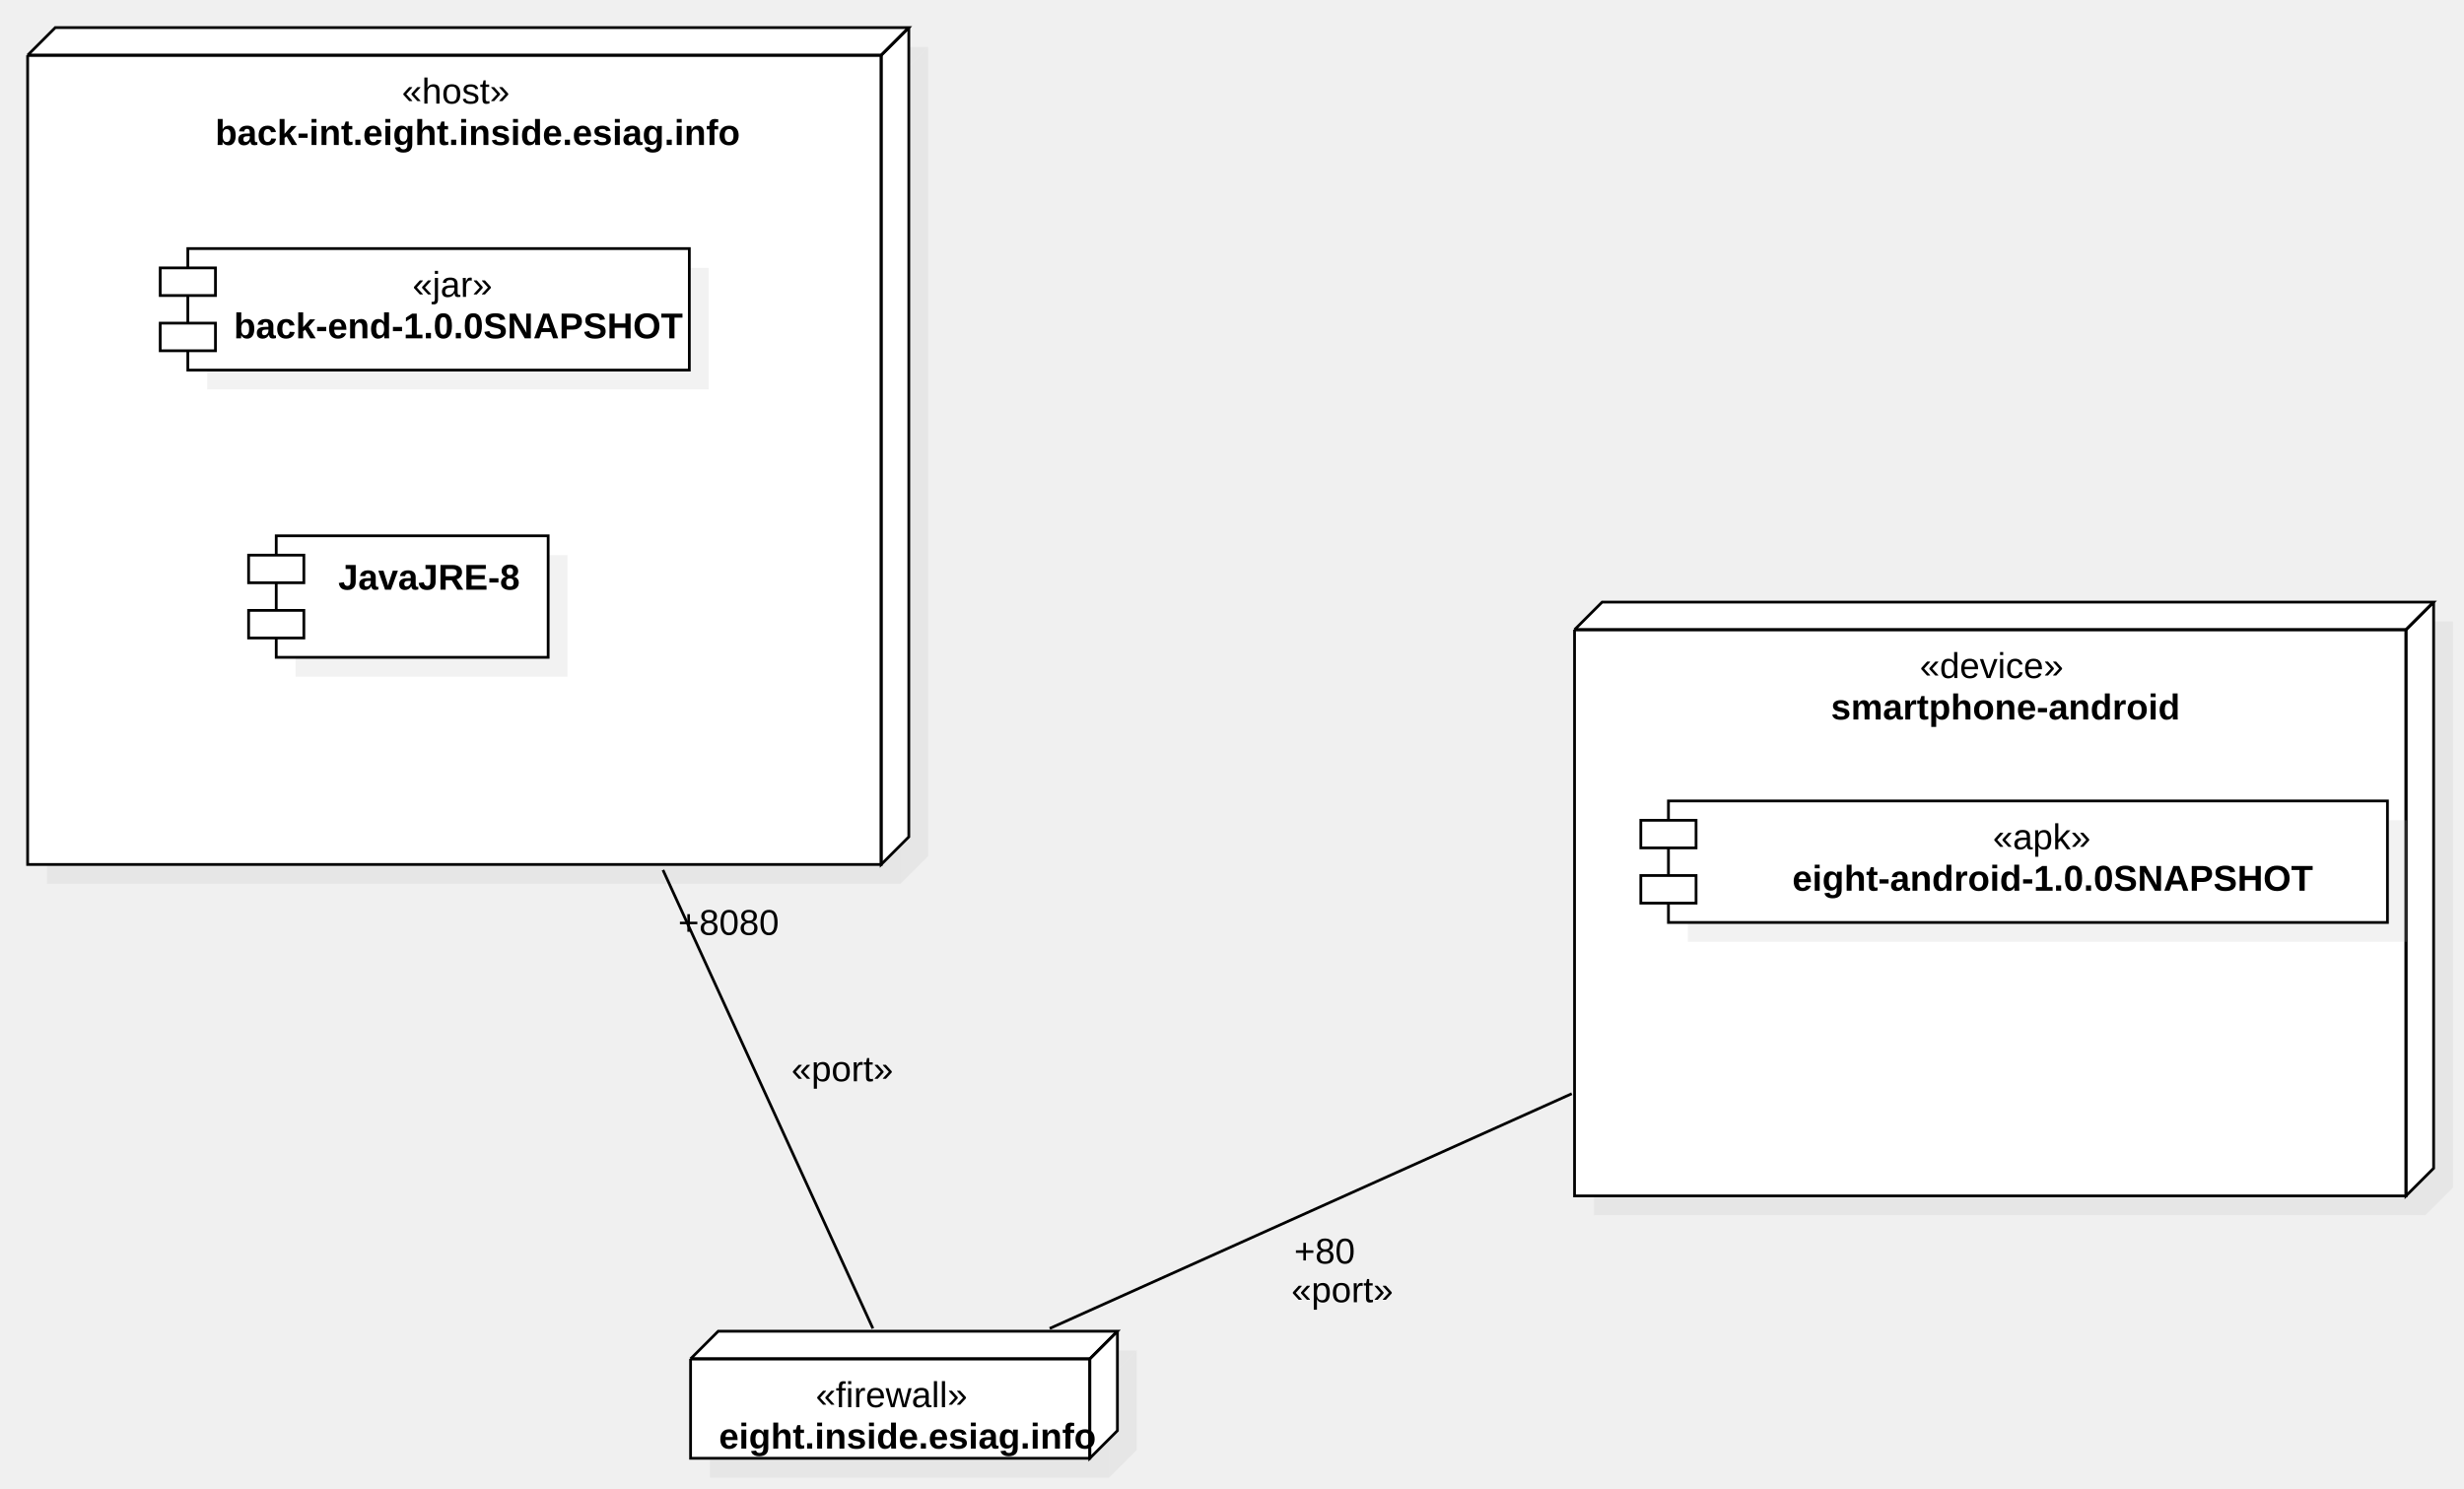
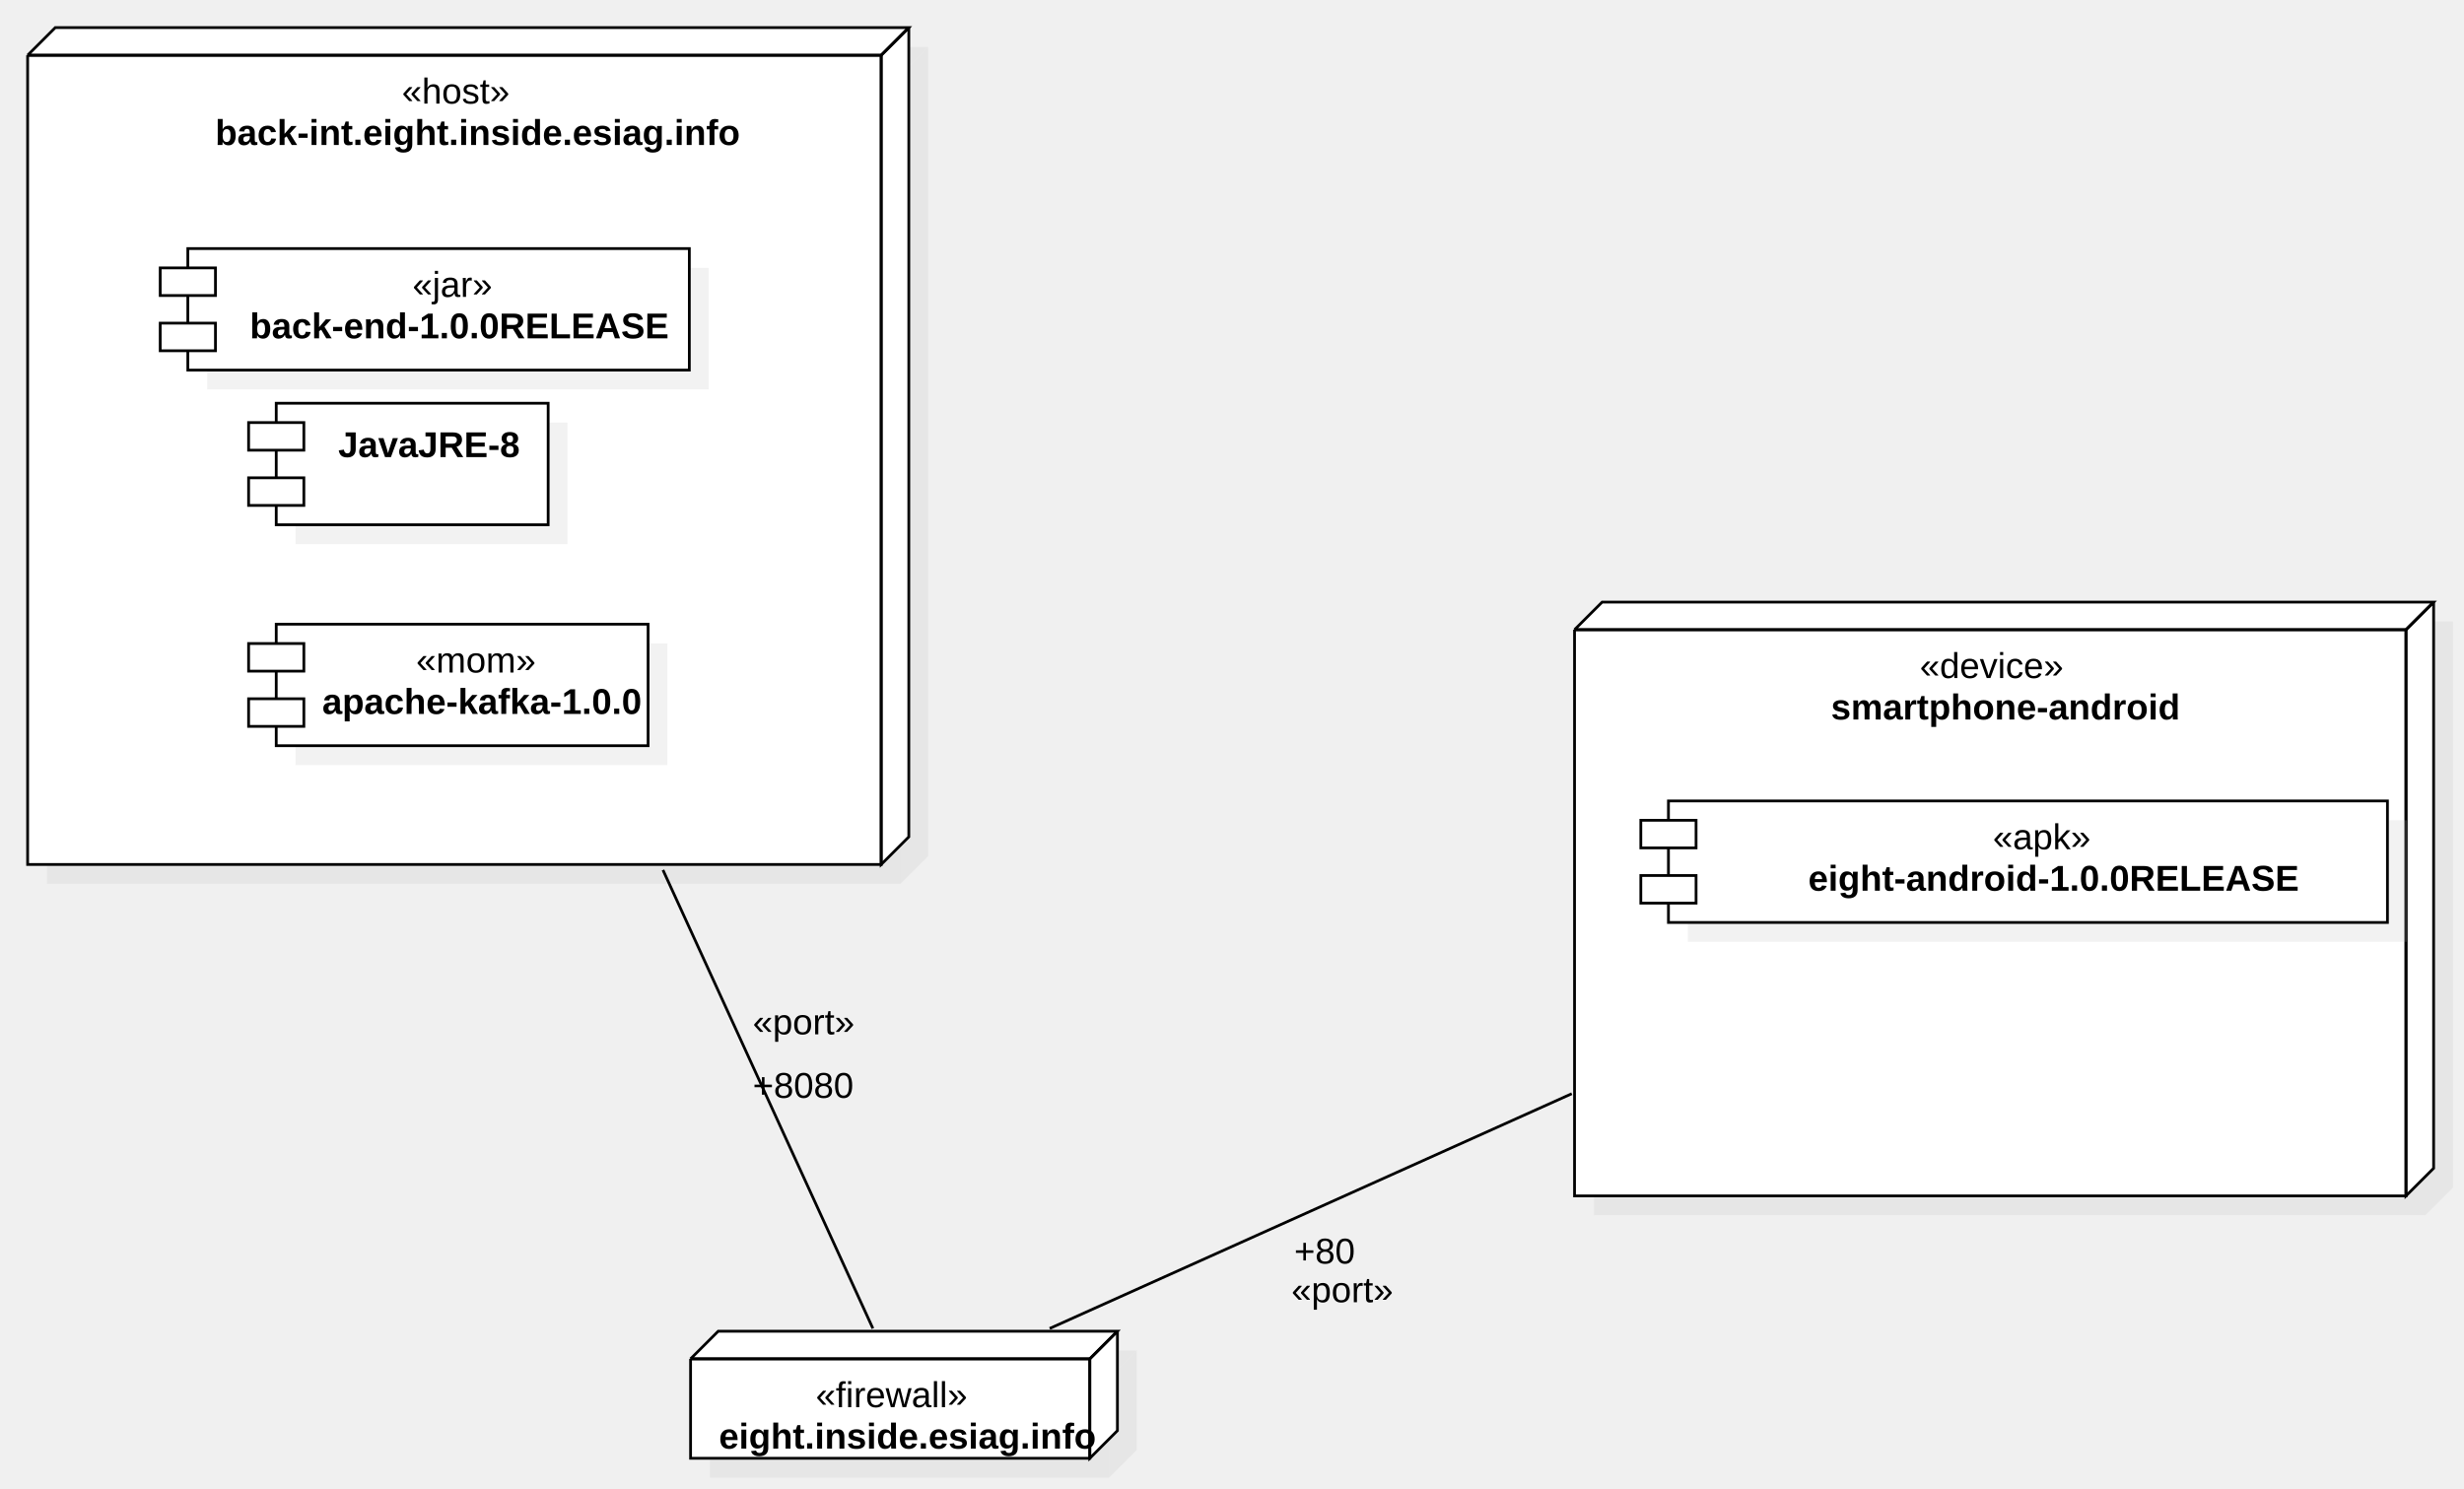
<svg xmlns="http://www.w3.org/2000/svg" version="1.1" width="892" height="539">
  <defs />
  <g>
    <g transform="translate(-54,-14) scale(1,1)">
      <path fill="#C0C0C0" stroke="none" d="M 71 41 L 380 41 L 380 334 L 71 334" opacity="0.2" />
    </g>
    <g transform="translate(-54,-14) scale(1,1)">
      <path fill="#C0C0C0" stroke="none" d="M 71 41 L 81 31 L 390 31 L 380 41" opacity="0.2" />
    </g>
    <g transform="translate(-54,-14) scale(1,1)">
      <path fill="#C0C0C0" stroke="none" d="M 390 31 L 380 41 L 380 334 L 390 324" opacity="0.2" />
    </g>
    <g transform="translate(-54,-14) scale(1,1)">
      <path fill="#ffffff" stroke="none" d="M 64 34 L 373 34 L 373 327 L 64 327" />
    </g>
    <g transform="translate(-54,-14) scale(1,1)">
      <path fill="#ffffff" stroke="none" d="M 64 34 L 74 24 L 383 24 L 373 34" />
    </g>
    <g transform="translate(-54,-14) scale(1,1)">
      <path fill="#ffffff" stroke="none" d="M 383 24 L 373 34 L 373 327 L 383 317" />
    </g>
    <g transform="translate(-54,-14) scale(1,1)">
      <path fill="none" stroke="#000000" d="M 64 34 L 373 34 L 373 327 L 64 327 L 64 34" stroke-miterlimit="10" />
    </g>
    <g transform="translate(-54,-14) scale(1,1)">
      <path fill="none" stroke="#000000" d="M 64 34 L 74 24 L 383 24 L 373 34 L 64 34" stroke-miterlimit="10" />
    </g>
    <g transform="translate(-54,-14) scale(1,1)">
      <path fill="none" stroke="#000000" d="M 383 24 L 373 34 L 373 327 L 383 317 L 383 24" stroke-miterlimit="10" />
    </g>
    <g transform="translate(-54,-14) scale(1,1)">
      <g>
        <path fill="none" stroke="none" />
        <text fill="#000000" stroke="none" font-family="Arial" font-size="13px" font-style="normal" font-weight="normal" text-decoration="none" x="199.484" y="51.5">«host»</text>
      </g>
    </g>
    <g transform="translate(-54,-14) scale(1,1)">
      <g>
        <path fill="none" stroke="none" />
        <text fill="#000000" stroke="none" font-family="Arial" font-size="13px" font-style="normal" font-weight="bold" text-decoration="none" x="131.92" y="66.5">back-int.eight.inside.esiag.info</text>
      </g>
    </g>
    <g transform="translate(-54,-14) scale(1,1)">
      <rect fill="#C0C0C0" stroke="none" x="129" y="111" width="181.544" height="44" opacity="0.2" />
    </g>
    <g transform="translate(-54,-14) scale(1,1)">
      <rect fill="#ffffff" stroke="none" x="122" y="104" width="181.544" height="44" />
    </g>
    <g transform="translate(-54,-14) scale(1,1)">
      <path fill="none" stroke="#000000" d="M 122 104 L 303.544 104 L 303.544 148 L 122 148 L 122 104 Z Z" stroke-miterlimit="10" />
    </g>
    <g transform="translate(-54,-14) scale(1,1)">
      <rect fill="#ffffff" stroke="none" x="112" y="111" width="20" height="10" />
    </g>
    <g transform="translate(-54,-14) scale(1,1)">
      <path fill="none" stroke="#000000" d="M 112 111 L 132 111 L 132 121 L 112 121 L 112 111 Z Z" stroke-miterlimit="10" />
    </g>
    <g transform="translate(-54,-14) scale(1,1)">
      <rect fill="#ffffff" stroke="none" x="112" y="131" width="20" height="10" />
    </g>
    <g transform="translate(-54,-14) scale(1,1)">
      <path fill="none" stroke="#000000" d="M 112 131 L 132 131 L 132 141 L 112 141 L 112 131 Z Z" stroke-miterlimit="10" />
    </g>
    <g transform="translate(-54,-14) scale(1,1)">
      <g>
        <path fill="none" stroke="none" />
        <text fill="#000000" stroke="none" font-family="Arial" font-size="13px" font-style="normal" font-weight="normal" text-decoration="none" x="203.319" y="121.5">«jar»</text>
      </g>
    </g>
    <g transform="translate(-54,-14) scale(1,1)">
      <g>
        <path fill="none" stroke="none" />
-         <text fill="#000000" stroke="none" font-family="Arial" font-size="13px" font-style="normal" font-weight="bold" text-decoration="none" x="138.655" y="136.5">back-end-1.0.0SNAPSHOT</text>
-       </g>
-     </g>
-     <g transform="translate(-54,-14) scale(1,1)">
-       <rect fill="#C0C0C0" stroke="none" x="161" y="215" width="98.441" height="44" opacity="0.2" />
-     </g>
-     <g transform="translate(-54,-14) scale(1,1)">
-       <rect fill="#ffffff" stroke="none" x="154" y="208" width="98.441" height="44" />
-     </g>
-     <g transform="translate(-54,-14) scale(1,1)">
-       <path fill="none" stroke="#000000" d="M 154 208 L 252.441 208 L 252.441 252 L 154 252 L 154 208 Z Z" stroke-miterlimit="10" />
-     </g>
-     <g transform="translate(-54,-14) scale(1,1)">
-       <rect fill="#ffffff" stroke="none" x="144" y="215" width="20" height="10" />
-     </g>
-     <g transform="translate(-54,-14) scale(1,1)">
-       <path fill="none" stroke="#000000" d="M 144 215 L 164 215 L 164 225 L 144 225 L 144 215 Z Z" stroke-miterlimit="10" />
-     </g>
-     <g transform="translate(-54,-14) scale(1,1)">
-       <rect fill="#ffffff" stroke="none" x="144" y="235" width="20" height="10" />
-     </g>
-     <g transform="translate(-54,-14) scale(1,1)">
-       <path fill="none" stroke="#000000" d="M 144 235 L 164 235 L 164 245 L 144 245 L 144 235 Z Z" stroke-miterlimit="10" />
-     </g>
-     <g transform="translate(-54,-14) scale(1,1)">
-       <g>
-         <path fill="none" stroke="none" />
-         <text fill="#000000" stroke="none" font-family="Arial" font-size="13px" font-style="normal" font-weight="bold" text-decoration="none" x="176.431" y="227.5">JavaJRE-8</text>
+         <text fill="#000000" stroke="none" font-family="Arial" font-size="13px" font-style="normal" font-weight="bold" text-decoration="none" x="144.425" y="136.5">back-end-1.0.0RELEASE</text>
+       </g>
+     </g>
+     <g transform="translate(-54,-14) scale(1,1)">
+       <rect fill="#C0C0C0" stroke="none" x="161" y="167" width="98.441" height="44" opacity="0.2" />
+     </g>
+     <g transform="translate(-54,-14) scale(1,1)">
+       <rect fill="#ffffff" stroke="none" x="154" y="160" width="98.441" height="44" />
+     </g>
+     <g transform="translate(-54,-14) scale(1,1)">
+       <path fill="none" stroke="#000000" d="M 154 160 L 252.441 160 L 252.441 204 L 154 204 L 154 160 Z Z" stroke-miterlimit="10" />
+     </g>
+     <g transform="translate(-54,-14) scale(1,1)">
+       <rect fill="#ffffff" stroke="none" x="144" y="167" width="20" height="10" />
+     </g>
+     <g transform="translate(-54,-14) scale(1,1)">
+       <path fill="none" stroke="#000000" d="M 144 167 L 164 167 L 164 177 L 144 177 L 144 167 Z Z" stroke-miterlimit="10" />
+     </g>
+     <g transform="translate(-54,-14) scale(1,1)">
+       <rect fill="#ffffff" stroke="none" x="144" y="187" width="20" height="10" />
+     </g>
+     <g transform="translate(-54,-14) scale(1,1)">
+       <path fill="none" stroke="#000000" d="M 144 187 L 164 187 L 164 197 L 144 197 L 144 187 Z Z" stroke-miterlimit="10" />
+     </g>
+     <g transform="translate(-54,-14) scale(1,1)">
+       <g>
+         <path fill="none" stroke="none" />
+         <text fill="#000000" stroke="none" font-family="Arial" font-size="13px" font-style="normal" font-weight="bold" text-decoration="none" x="176.431" y="179.5">JavaJRE-8</text>
      </g>
    </g>
    <g transform="translate(-54,-14) scale(1,1)">
      <path fill="#C0C0C0" stroke="none" d="M 311 513 L 455.519 513 L 455.519 549 L 311 549" opacity="0.2" />
    </g>
    <g transform="translate(-54,-14) scale(1,1)">
      <path fill="#C0C0C0" stroke="none" d="M 311 513 L 321 503 L 465.519 503 L 455.519 513" opacity="0.2" />
    </g>
    <g transform="translate(-54,-14) scale(1,1)">
      <path fill="#C0C0C0" stroke="none" d="M 465.519 503 L 455.519 513 L 455.519 549 L 465.519 539" opacity="0.2" />
    </g>
    <g transform="translate(-54,-14) scale(1,1)">
      <path fill="#ffffff" stroke="none" d="M 304 506 L 448.519 506 L 448.519 542 L 304 542" />
    </g>
    <g transform="translate(-54,-14) scale(1,1)">
      <path fill="#ffffff" stroke="none" d="M 304 506 L 314 496 L 458.519 496 L 448.519 506" />
    </g>
    <g transform="translate(-54,-14) scale(1,1)">
      <path fill="#ffffff" stroke="none" d="M 458.519 496 L 448.519 506 L 448.519 542 L 458.519 532" />
    </g>
    <g transform="translate(-54,-14) scale(1,1)">
      <path fill="none" stroke="#000000" d="M 304 506 L 448.519 506 L 448.519 542 L 304 542 L 304 506" stroke-miterlimit="10" />
    </g>
    <g transform="translate(-54,-14) scale(1,1)">
      <path fill="none" stroke="#000000" d="M 304 506 L 314 496 L 458.519 496 L 448.519 506 L 304 506" stroke-miterlimit="10" />
    </g>
    <g transform="translate(-54,-14) scale(1,1)">
      <path fill="none" stroke="#000000" d="M 458.519 496 L 448.519 506 L 448.519 542 L 458.519 532 L 458.519 496" stroke-miterlimit="10" />
    </g>
    <g transform="translate(-54,-14) scale(1,1)">
      <g>
        <path fill="none" stroke="none" />
        <text fill="#000000" stroke="none" font-family="Arial" font-size="13px" font-style="normal" font-weight="normal" text-decoration="none" x="349.303" y="523.5">«firewall»</text>
      </g>
    </g>
    <g transform="translate(-54,-14) scale(1,1)">
      <g>
        <path fill="none" stroke="none" />
        <text fill="#000000" stroke="none" font-family="Arial" font-size="13px" font-style="normal" font-weight="bold" text-decoration="none" x="314.245" y="538.5">eight.inside.esiag.info</text>
      </g>
    </g>
    <g transform="translate(-54,-14) scale(1,1)">
      <path fill="#C0C0C0" stroke="none" d="M 631 249 L 932 249 L 932 454 L 631 454" opacity="0.2" />
    </g>
    <g transform="translate(-54,-14) scale(1,1)">
      <path fill="#C0C0C0" stroke="none" d="M 631 249 L 641 239 L 942 239 L 932 249" opacity="0.2" />
    </g>
    <g transform="translate(-54,-14) scale(1,1)">
      <path fill="#C0C0C0" stroke="none" d="M 942 239 L 932 249 L 932 454 L 942 444" opacity="0.2" />
    </g>
    <g transform="translate(-54,-14) scale(1,1)">
      <path fill="#ffffff" stroke="none" d="M 624 242 L 925 242 L 925 447 L 624 447" />
    </g>
    <g transform="translate(-54,-14) scale(1,1)">
      <path fill="#ffffff" stroke="none" d="M 624 242 L 634 232 L 935 232 L 925 242" />
    </g>
    <g transform="translate(-54,-14) scale(1,1)">
      <path fill="#ffffff" stroke="none" d="M 935 232 L 925 242 L 925 447 L 935 437" />
    </g>
    <g transform="translate(-54,-14) scale(1,1)">
      <path fill="none" stroke="#000000" d="M 624 242 L 925 242 L 925 447 L 624 447 L 624 242" stroke-miterlimit="10" />
    </g>
    <g transform="translate(-54,-14) scale(1,1)">
      <path fill="none" stroke="#000000" d="M 624 242 L 634 232 L 935 232 L 925 242 L 624 242" stroke-miterlimit="10" />
    </g>
    <g transform="translate(-54,-14) scale(1,1)">
      <path fill="none" stroke="#000000" d="M 935 232 L 925 242 L 925 447 L 935 437 L 935 232" stroke-miterlimit="10" />
    </g>
    <g transform="translate(-54,-14) scale(1,1)">
      <g>
        <path fill="none" stroke="none" />
        <text fill="#000000" stroke="none" font-family="Arial" font-size="13px" font-style="normal" font-weight="normal" text-decoration="none" x="748.981" y="259.5">«device»</text>
      </g>
    </g>
    <g transform="translate(-54,-14) scale(1,1)">
      <g>
        <path fill="none" stroke="none" />
        <text fill="#000000" stroke="none" font-family="Arial" font-size="13px" font-style="normal" font-weight="bold" text-decoration="none" x="716.827" y="274.5">smartphone-android</text>
      </g>
    </g>
    <g transform="translate(-54,-14) scale(1,1)">
      <path fill="none" stroke="#000000" d="M 294 329 L 370 495" stroke-miterlimit="10" />
    </g>
    <g transform="translate(-54,-14) scale(1,1)">
      <g>
        <path fill="none" stroke="none" />
-         <text fill="#000000" stroke="none" font-family="Arial" font-size="13px" font-style="normal" font-weight="normal" text-decoration="none" x="340.5" y="405.5">«port»</text>
-       </g>
-     </g>
-     <g transform="translate(-54,-14) scale(1,1)">
-       <g>
-         <path fill="none" stroke="none" />
-         <text fill="#000000" stroke="none" font-family="Arial" font-size="13px" font-style="normal" font-weight="normal" text-decoration="none" x="299.5" y="352.5">+8080</text>
+         <text fill="#000000" stroke="none" font-family="Arial" font-size="13px" font-style="normal" font-weight="normal" text-decoration="none" x="326.5" y="411.5">+8080</text>
+       </g>
+     </g>
+     <g transform="translate(-54,-14) scale(1,1)">
+       <g>
+         <path fill="none" stroke="none" />
+         <text fill="#000000" stroke="none" font-family="Arial" font-size="13px" font-style="normal" font-weight="normal" text-decoration="none" x="326.5" y="388.5">«port»</text>
      </g>
    </g>
    <g transform="translate(-54,-14) scale(1,1)">
      <path fill="none" stroke="#000000" d="M 623 410 L 434 495" stroke-miterlimit="10" />
    </g>
    <g transform="translate(-54,-14) scale(1,1)">
      <g>
        <path fill="none" stroke="none" />
        <text fill="#000000" stroke="none" font-family="Arial" font-size="13px" font-style="normal" font-weight="normal" text-decoration="none" x="522.5" y="471.5">+80</text>
      </g>
    </g>
    <g transform="translate(-54,-14) scale(1,1)">
      <g>
        <path fill="none" stroke="none" />
        <text fill="#000000" stroke="none" font-family="Arial" font-size="13px" font-style="normal" font-weight="normal" text-decoration="none" x="521.5" y="485.5">«port»</text>
      </g>
    </g>
    <g transform="translate(-54,-14) scale(1,1)">
      <rect fill="#C0C0C0" stroke="none" x="665" y="311" width="260.287" height="44" opacity="0.2" />
    </g>
    <g transform="translate(-54,-14) scale(1,1)">
      <rect fill="#ffffff" stroke="none" x="658" y="304" width="260.287" height="44" />
    </g>
    <g transform="translate(-54,-14) scale(1,1)">
      <path fill="none" stroke="#000000" d="M 658 304 L 918.287 304 L 918.287 348 L 658 348 L 658 304 Z Z" stroke-miterlimit="10" />
    </g>
    <g transform="translate(-54,-14) scale(1,1)">
      <rect fill="#ffffff" stroke="none" x="648" y="311" width="20" height="10" />
    </g>
    <g transform="translate(-54,-14) scale(1,1)">
      <path fill="none" stroke="#000000" d="M 648 311 L 668 311 L 668 321 L 648 321 L 648 311 Z Z" stroke-miterlimit="10" />
    </g>
    <g transform="translate(-54,-14) scale(1,1)">
      <rect fill="#ffffff" stroke="none" x="648" y="331" width="20" height="10" />
    </g>
    <g transform="translate(-54,-14) scale(1,1)">
      <path fill="none" stroke="#000000" d="M 648 331 L 668 331 L 668 341 L 648 341 L 648 331 Z Z" stroke-miterlimit="10" />
    </g>
    <g transform="translate(-54,-14) scale(1,1)">
      <g>
        <path fill="none" stroke="none" />
        <text fill="#000000" stroke="none" font-family="Arial" font-size="13px" font-style="normal" font-weight="normal" text-decoration="none" x="775.434" y="321.5">«apk»</text>
      </g>
    </g>
    <g transform="translate(-54,-14) scale(1,1)">
      <g>
        <path fill="none" stroke="none" />
-         <text fill="#000000" stroke="none" font-family="Arial" font-size="13px" font-style="normal" font-weight="bold" text-decoration="none" x="702.823" y="336.5">eight-android-1.0.0SNAPSHOT</text>
+         <text fill="#000000" stroke="none" font-family="Arial" font-size="13px" font-style="normal" font-weight="bold" text-decoration="none" x="708.593" y="336.5">eight-android-1.0.0RELEASE</text>
+       </g>
+     </g>
+     <g transform="translate(-54,-14) scale(1,1)">
+       <rect fill="#C0C0C0" stroke="none" x="161" y="247" width="134.623" height="44" opacity="0.2" />
+     </g>
+     <g transform="translate(-54,-14) scale(1,1)">
+       <rect fill="#ffffff" stroke="none" x="154" y="240" width="134.623" height="44" />
+     </g>
+     <g transform="translate(-54,-14) scale(1,1)">
+       <path fill="none" stroke="#000000" d="M 154 240 L 288.623 240 L 288.623 284 L 154 284 L 154 240 Z Z" stroke-miterlimit="10" />
+     </g>
+     <g transform="translate(-54,-14) scale(1,1)">
+       <rect fill="#ffffff" stroke="none" x="144" y="247" width="20" height="10" />
+     </g>
+     <g transform="translate(-54,-14) scale(1,1)">
+       <path fill="none" stroke="#000000" d="M 144 247 L 164 247 L 164 257 L 144 257 L 144 247 Z Z" stroke-miterlimit="10" />
+     </g>
+     <g transform="translate(-54,-14) scale(1,1)">
+       <rect fill="#ffffff" stroke="none" x="144" y="267" width="20" height="10" />
+     </g>
+     <g transform="translate(-54,-14) scale(1,1)">
+       <path fill="none" stroke="#000000" d="M 144 267 L 164 267 L 164 277 L 144 277 L 144 267 Z Z" stroke-miterlimit="10" />
+     </g>
+     <g transform="translate(-54,-14) scale(1,1)">
+       <g>
+         <path fill="none" stroke="none" />
+         <text fill="#000000" stroke="none" font-family="Arial" font-size="13px" font-style="normal" font-weight="normal" text-decoration="none" x="204.637" y="257.5">«mom»</text>
+       </g>
+     </g>
+     <g transform="translate(-54,-14) scale(1,1)">
+       <g>
+         <path fill="none" stroke="none" />
+         <text fill="#000000" stroke="none" font-family="Arial" font-size="13px" font-style="normal" font-weight="bold" text-decoration="none" x="170.665" y="272.5">apache-kafka-1.0.0</text>
      </g>
    </g>
  </g>
</svg>
